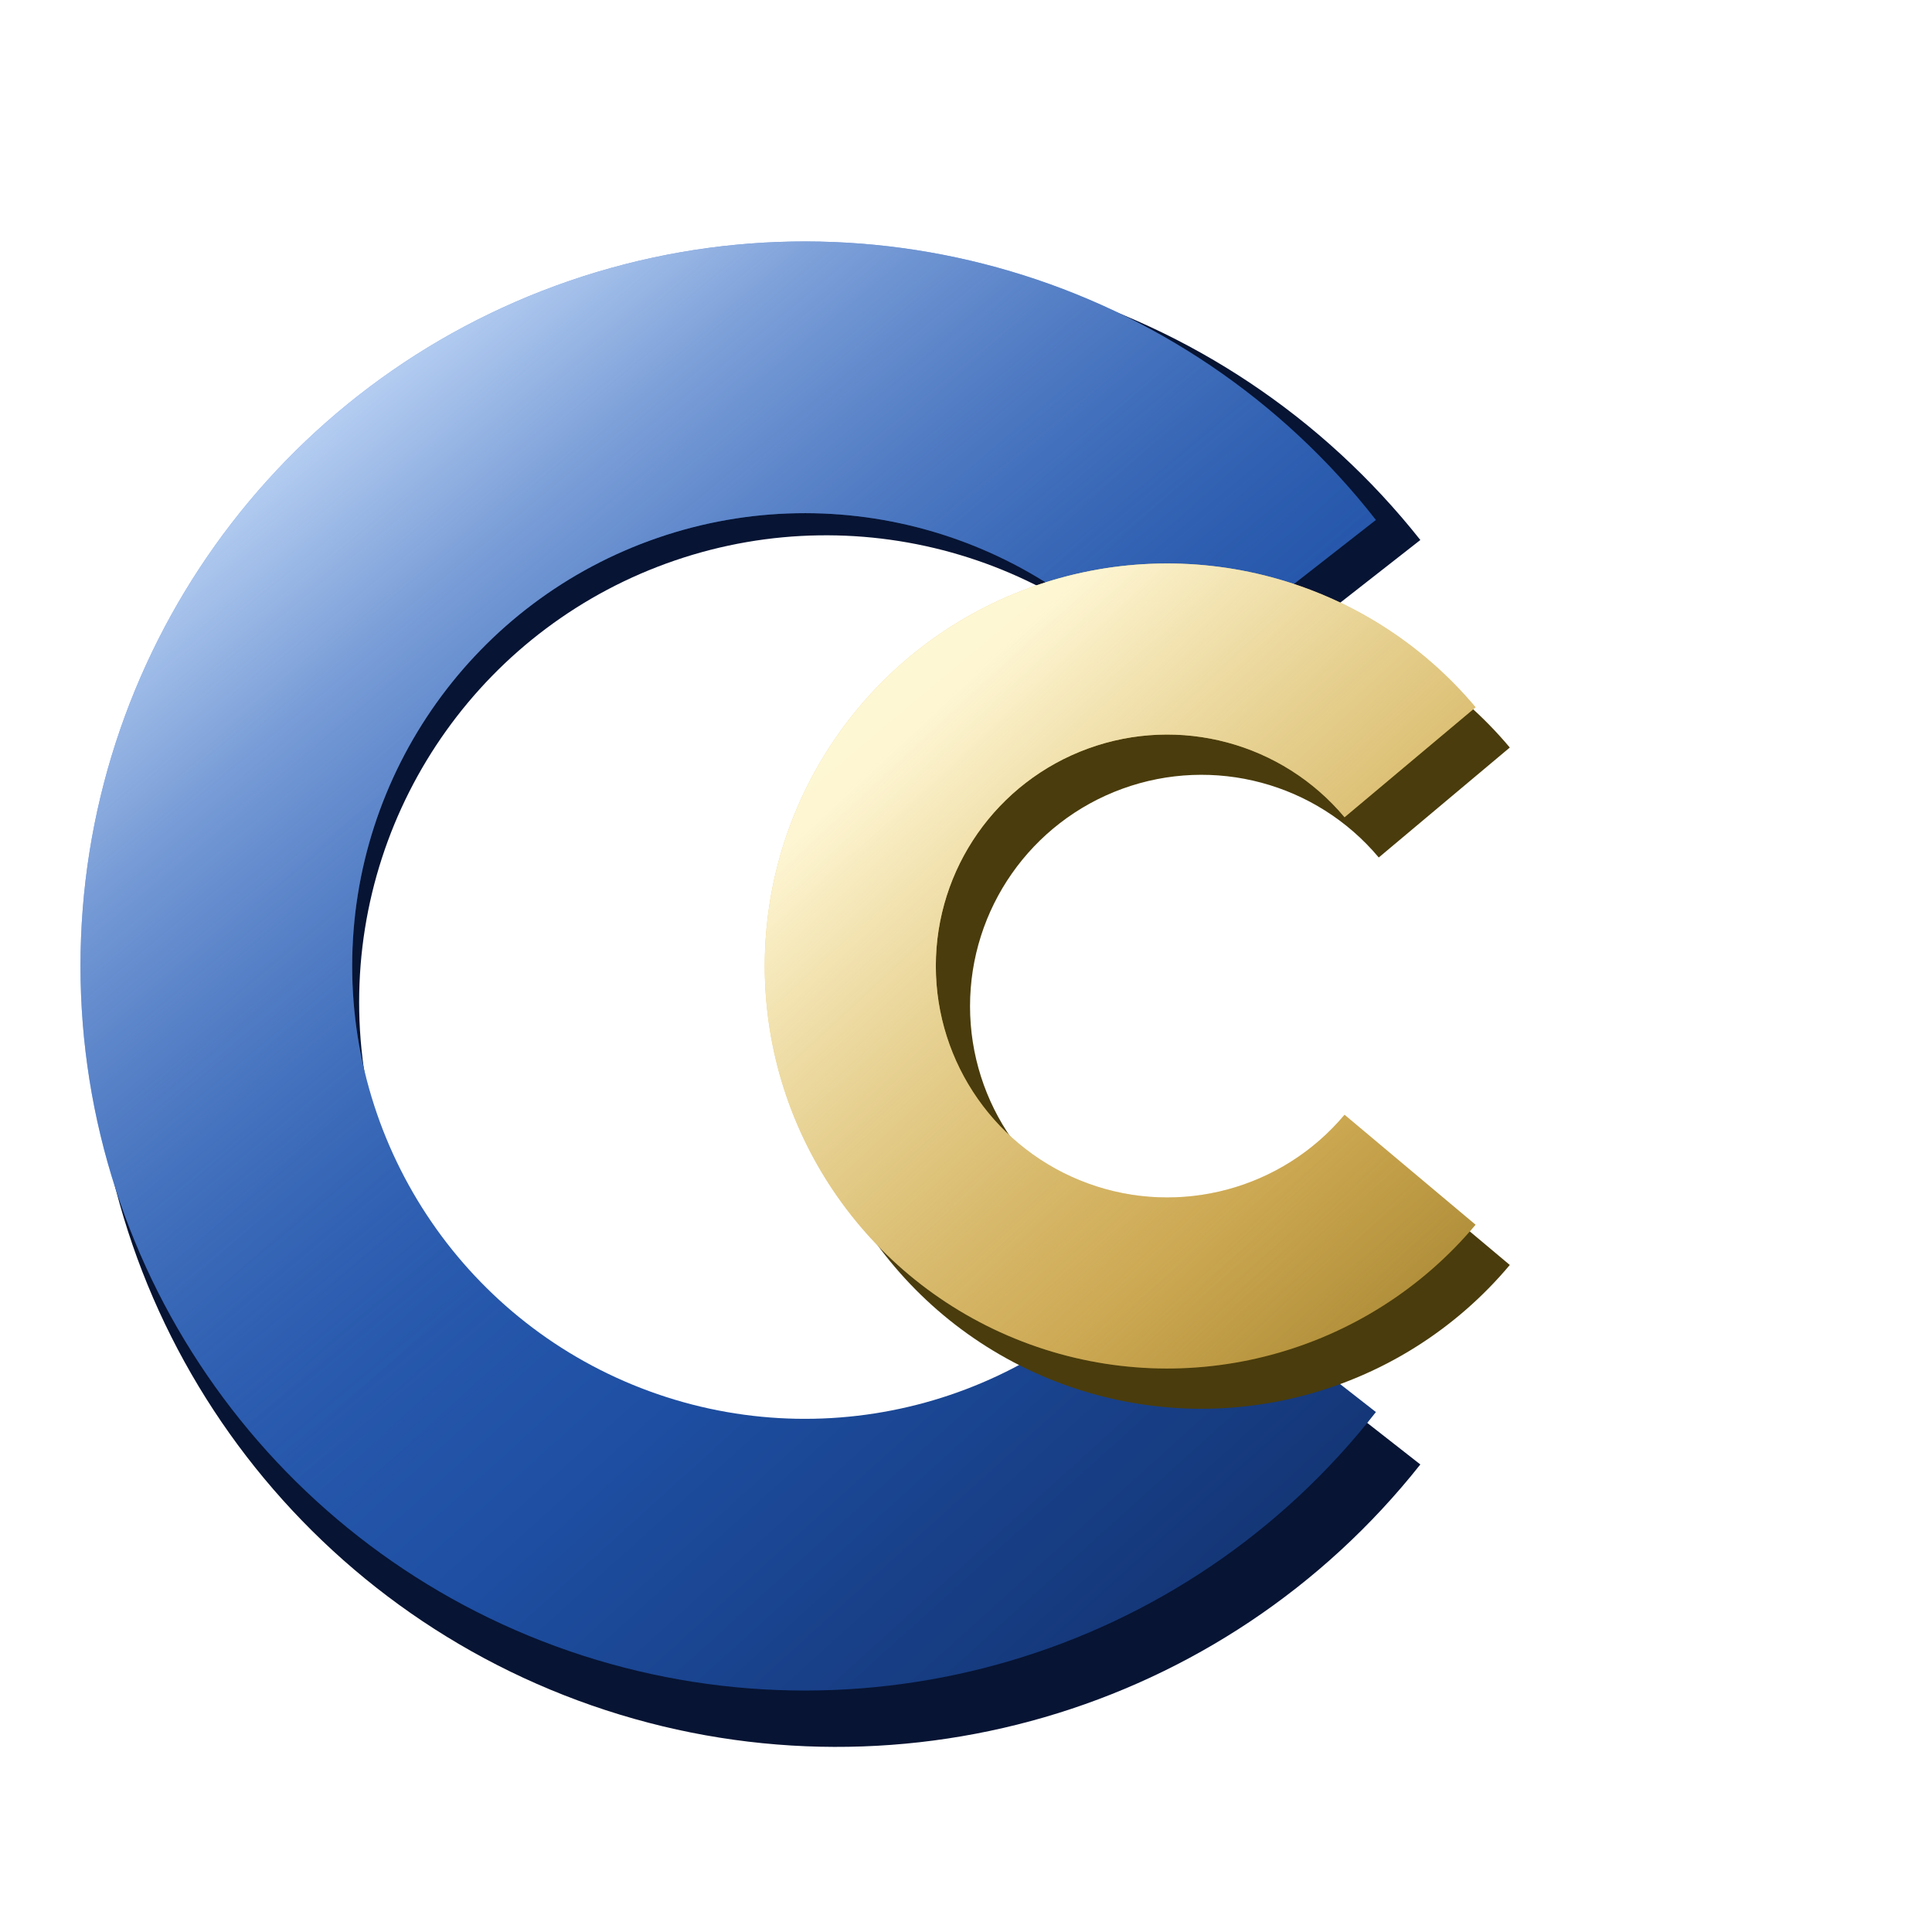
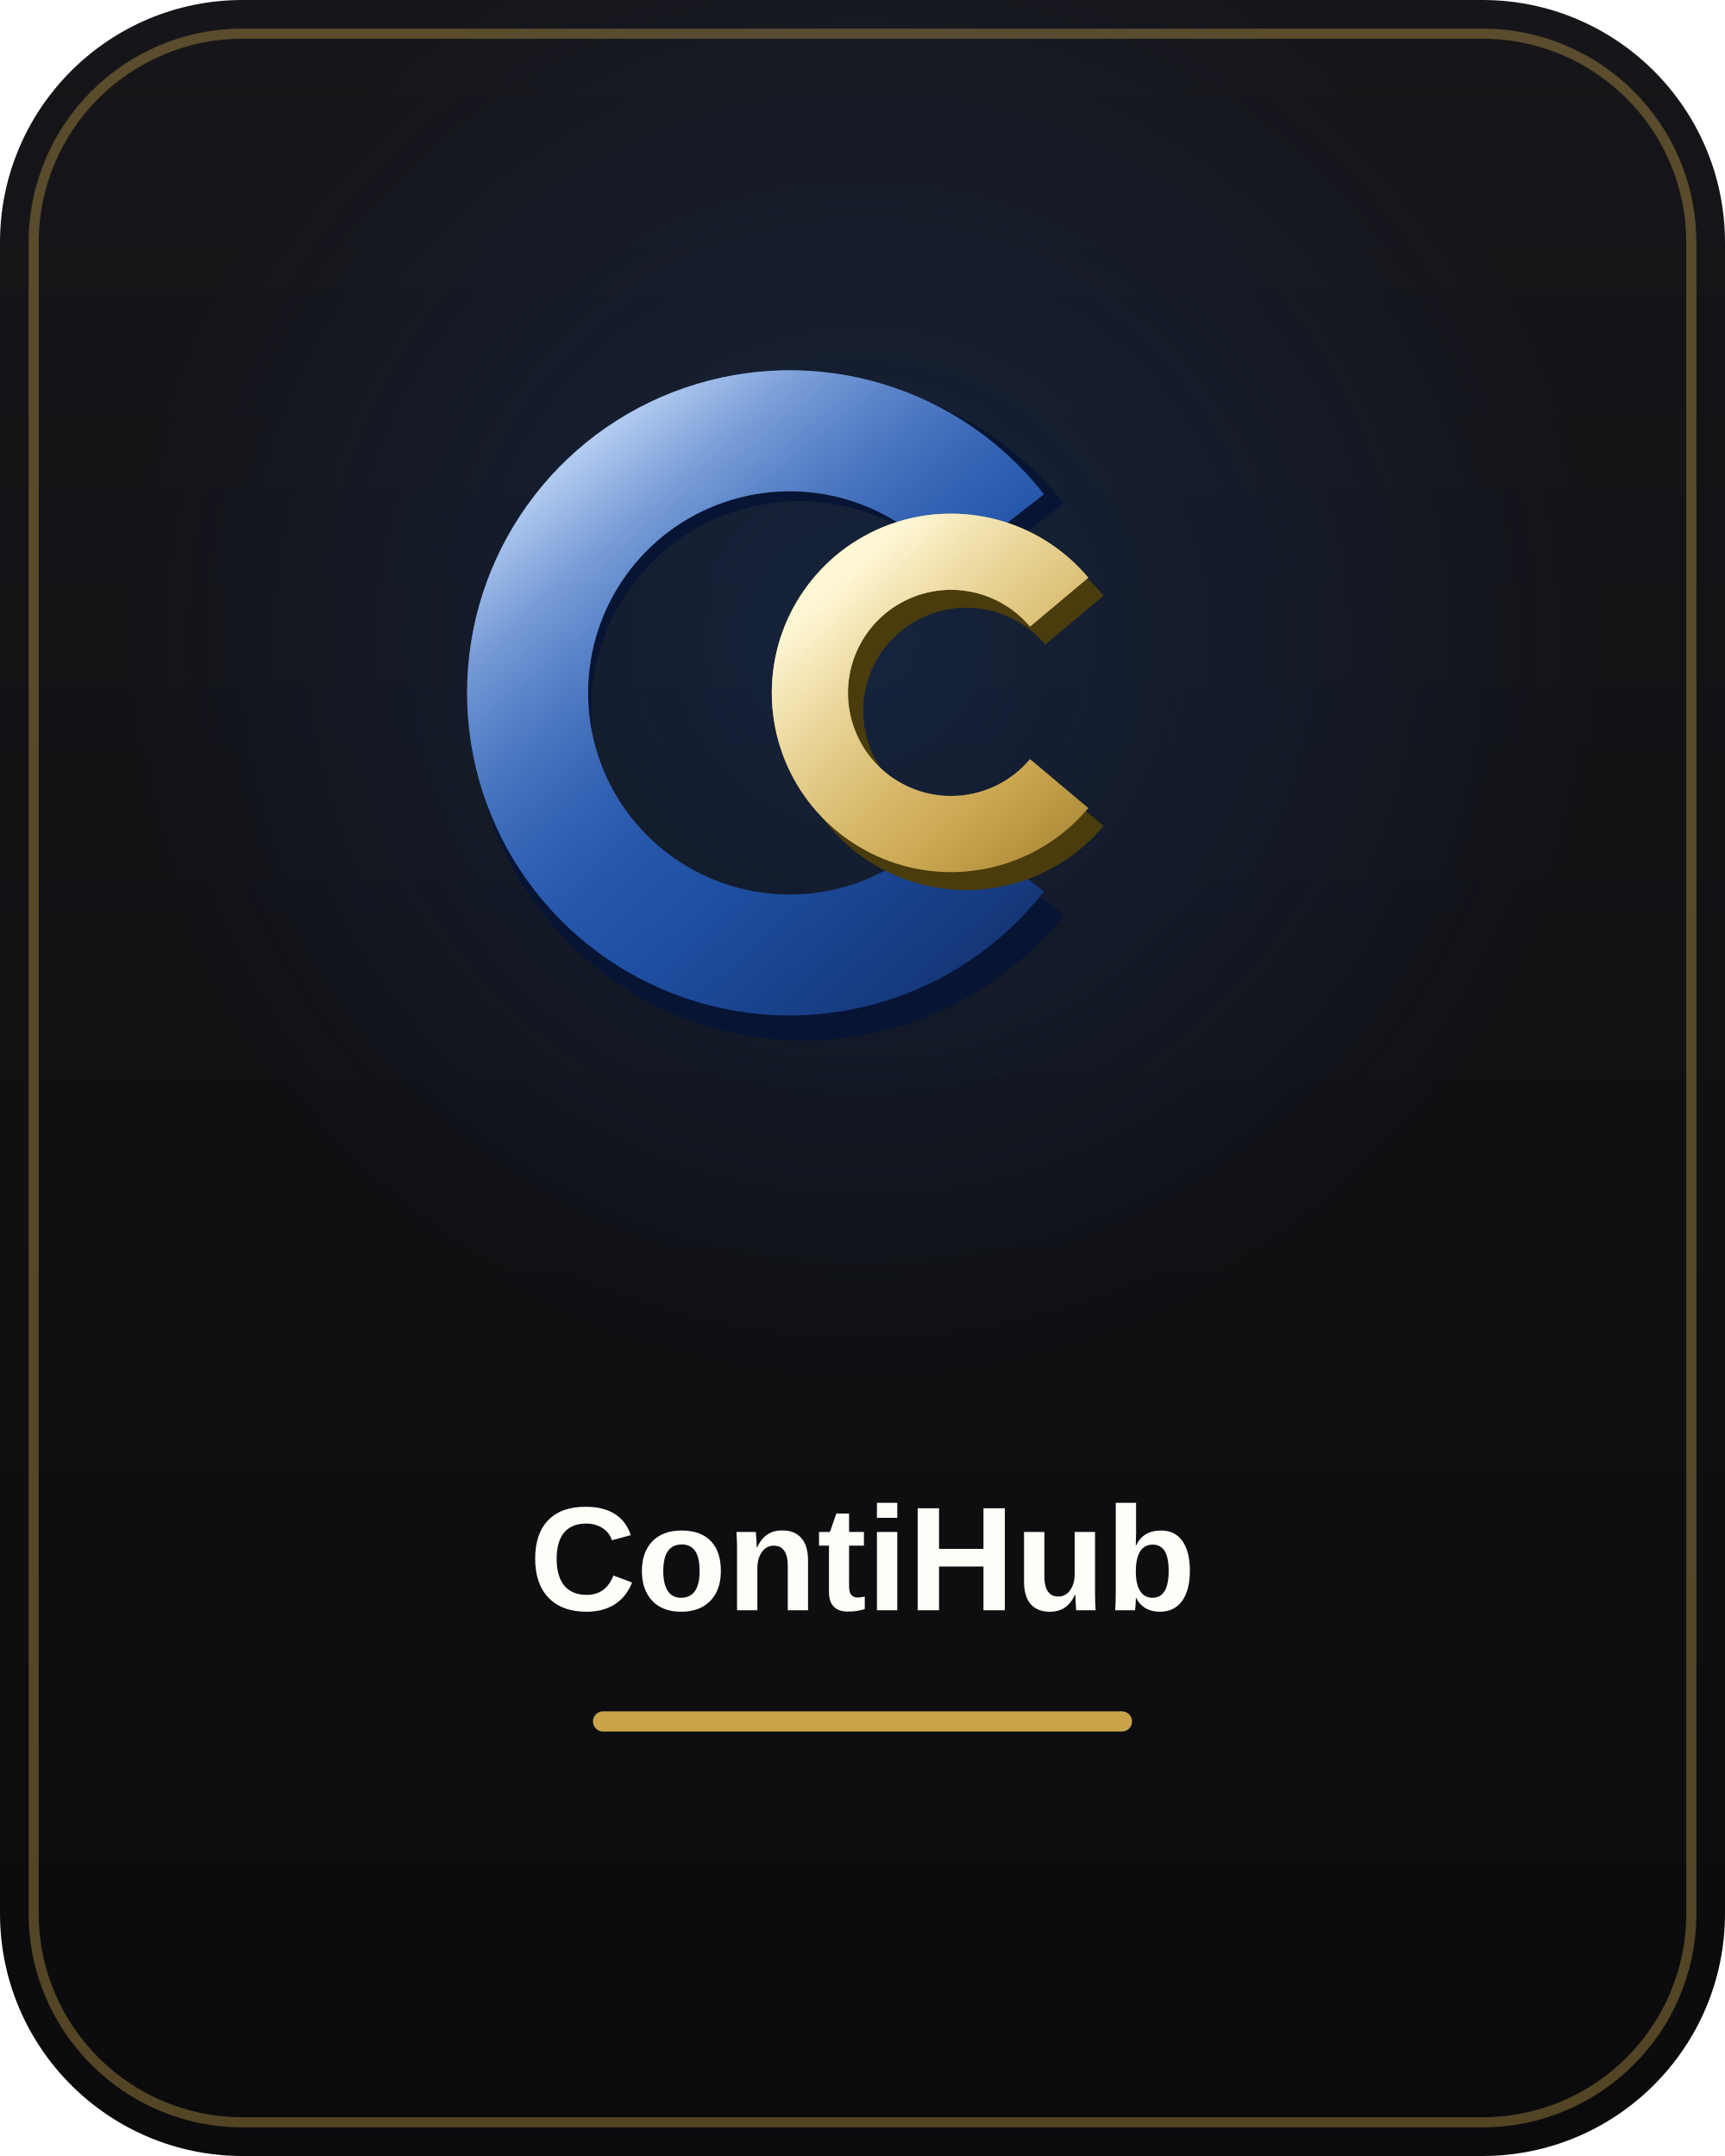
- <svg xmlns="http://www.w3.org/2000/svg" viewBox="0 0 96 96" fill="none">
+ <svg xmlns="http://www.w3.org/2000/svg" viewBox="0 0 512 640" fill="none">
  <defs>
-     <linearGradient id="cc-blue" x1="10" y1="6" x2="86" y2="90" gradientUnits="userSpaceOnUse">
-       <stop offset="0%" stop-color="#9cc4f5" />
-       <stop offset="22%" stop-color="#3b6ec4" />
-       <stop offset="55%" stop-color="#1e4fa3" />
-       <stop offset="100%" stop-color="#0a1d4a" />
+     <linearGradient id="tile-face" x1="256" y1="0" x2="256" y2="640" gradientUnits="userSpaceOnUse">
+       <stop offset="0%" stop-color="#16161a" />
+       <stop offset="100%" stop-color="#0b0b0d" />
    </linearGradient>
-     <linearGradient id="cc-blue-hi" x1="18" y1="14" x2="48" y2="50" gradientUnits="userSpaceOnUse">
-       <stop offset="0%" stop-color="#d7e8ff" stop-opacity=".9" />
+     <radialGradient id="tile-glow" cx="256" cy="190" r="220" gradientUnits="userSpaceOnUse">
+       <stop offset="0%" stop-color="#1e4fa3" stop-opacity=".28" />
      <stop offset="100%" stop-color="#1e4fa3" stop-opacity="0" />
-     </linearGradient>
-     <linearGradient id="cc-gold" x1="38" y1="18" x2="90" y2="80" gradientUnits="userSpaceOnUse">
-       <stop offset="0%" stop-color="#fff3c4" />
-       <stop offset="28%" stop-color="#e0c36a" />
-       <stop offset="58%" stop-color="#c9a34a" />
-       <stop offset="100%" stop-color="#6f5a12" />
-     </linearGradient>
-     <linearGradient id="cc-gold-hi" x1="52" y1="30" x2="78" y2="58" gradientUnits="userSpaceOnUse">
-       <stop offset="0%" stop-color="#fff8d8" stop-opacity=".95" />
-       <stop offset="100%" stop-color="#c9a34a" stop-opacity="0" />
-     </linearGradient>
+     </radialGradient>
  </defs>
-   <path fill="#071433" d="M69.176 25.032 A 37 37 0 1 0 69.176 70.968 L 57.985 62.209 A 23.2 23.2 0 1 1 57.985 33.791 Z" transform="translate(1.4 1.8)" />
-   <path fill="url(#cc-blue)" d="M68.368 25.836 A 36 36 0 1 0 68.368 70.164 L 57.73 61.852 A 22.5 22.5 0 1 1 57.73 34.148 Z" />
-   <path fill="url(#cc-blue-hi)" d="M68.368 25.836 A 36 36 0 1 0 68.368 70.164 L 57.73 61.852 A 22.5 22.5 0 1 1 57.73 34.148 Z" />
-   <path fill="#4a3c0c" d="M74.321 36.144 A 20 20 0 1 0 74.321 61.856 L 67.81 56.392 A 11.5 11.5 0 1 1 67.81 41.608 Z" transform="translate(.7 1)" />
-   <path fill="url(#cc-gold)" d="M73.321 35.144 A 20 20 0 1 0 73.321 60.856 L 66.81 55.392 A 11.5 11.5 0 1 1 66.81 40.608 Z" />
-   <path fill="url(#cc-gold-hi)" d="M73.321 35.144 A 20 20 0 1 0 73.321 60.856 L 66.81 55.392 A 11.5 11.5 0 1 1 66.81 40.608 Z" />
+   <rect width="512" height="640" rx="72" fill="url(#tile-face)" />
+   <rect x="10" y="10" width="492" height="620" rx="62" stroke="#c9a34a" stroke-opacity=".38" stroke-width="3" />
+   <rect width="512" height="640" rx="72" fill="url(#tile-glow)" />
+   <g transform="translate(128 78) scale(2.66)">
+     <defs>
+       <linearGradient id="cc-blue" x1="10" y1="6" x2="86" y2="90" gradientUnits="userSpaceOnUse">
+         <stop offset="0%" stop-color="#9cc4f5" />
+         <stop offset="22%" stop-color="#3b6ec4" />
+         <stop offset="55%" stop-color="#1e4fa3" />
+         <stop offset="100%" stop-color="#0a1d4a" />
+       </linearGradient>
+       <linearGradient id="cc-blue-hi" x1="18" y1="14" x2="48" y2="50" gradientUnits="userSpaceOnUse">
+         <stop offset="0%" stop-color="#d7e8ff" stop-opacity=".9" />
+         <stop offset="100%" stop-color="#1e4fa3" stop-opacity="0" />
+       </linearGradient>
+       <linearGradient id="cc-gold" x1="38" y1="18" x2="90" y2="80" gradientUnits="userSpaceOnUse">
+         <stop offset="0%" stop-color="#fff3c4" />
+         <stop offset="28%" stop-color="#e0c36a" />
+         <stop offset="58%" stop-color="#c9a34a" />
+         <stop offset="100%" stop-color="#6f5a12" />
+       </linearGradient>
+       <linearGradient id="cc-gold-hi" x1="52" y1="30" x2="78" y2="58" gradientUnits="userSpaceOnUse">
+         <stop offset="0%" stop-color="#fff8d8" stop-opacity=".95" />
+         <stop offset="100%" stop-color="#c9a34a" stop-opacity="0" />
+       </linearGradient>
+     </defs>
+     <path fill="#071433" d="M69.176 25.032 A 37 37 0 1 0 69.176 70.968 L 57.985 62.209 A 23.2 23.2 0 1 1 57.985 33.791 Z" transform="translate(1.4 1.8)" />
+     <path fill="url(#cc-blue)" d="M68.368 25.836 A 36 36 0 1 0 68.368 70.164 L 57.73 61.852 A 22.5 22.5 0 1 1 57.73 34.148 Z" />
+     <path fill="url(#cc-blue-hi)" d="M68.368 25.836 A 36 36 0 1 0 68.368 70.164 L 57.73 61.852 A 22.5 22.5 0 1 1 57.73 34.148 Z" />
+     <path fill="#4a3c0c" d="M74.321 36.144 A 20 20 0 1 0 74.321 61.856 L 67.81 56.392 A 11.5 11.5 0 1 1 67.81 41.608 Z" transform="translate(.7 1)" />
+     <path fill="url(#cc-gold)" d="M73.321 35.144 A 20 20 0 1 0 73.321 60.856 L 66.81 55.392 A 11.5 11.5 0 1 1 66.81 40.608 Z" />
+     <path fill="url(#cc-gold-hi)" d="M73.321 35.144 A 20 20 0 1 0 73.321 60.856 L 66.81 55.392 A 11.5 11.5 0 1 1 66.81 40.608 Z" />
+   </g>
+   <text x="256" y="478" text-anchor="middle" fill="#fffdf8" font-family="Arial, Helvetica, sans-serif" font-size="44" font-weight="700">ContiHub</text>
+   <rect x="176" y="508" width="160" height="6" rx="3" fill="#c9a34a" />
</svg>
